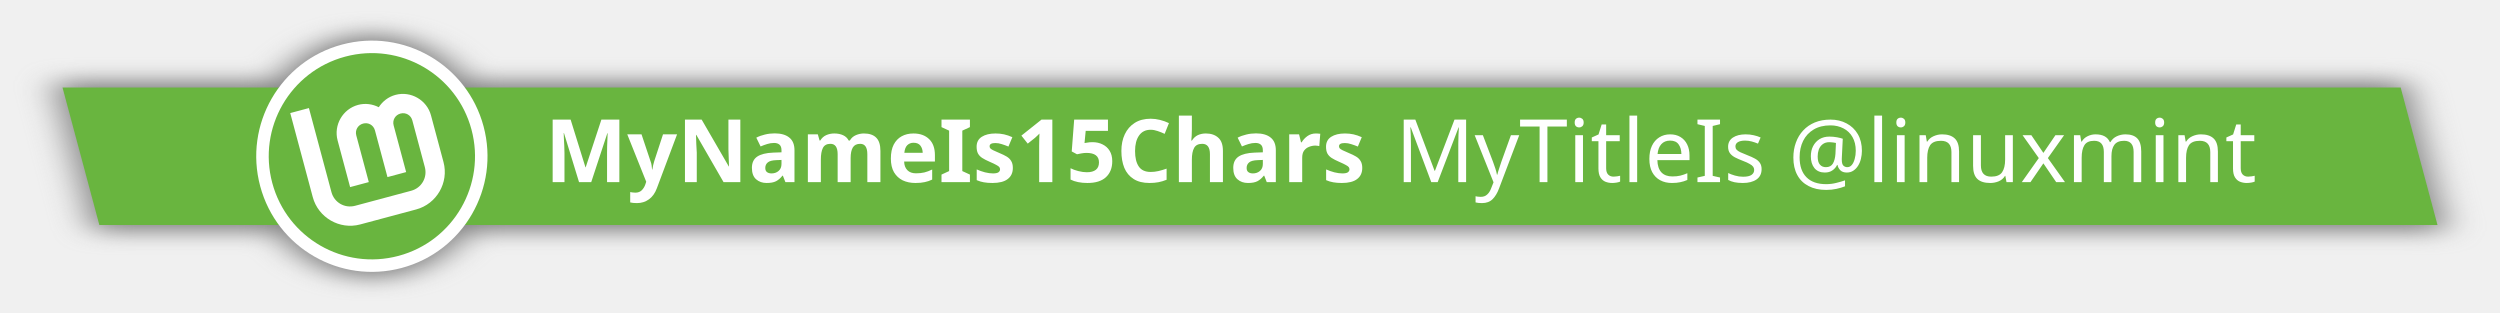
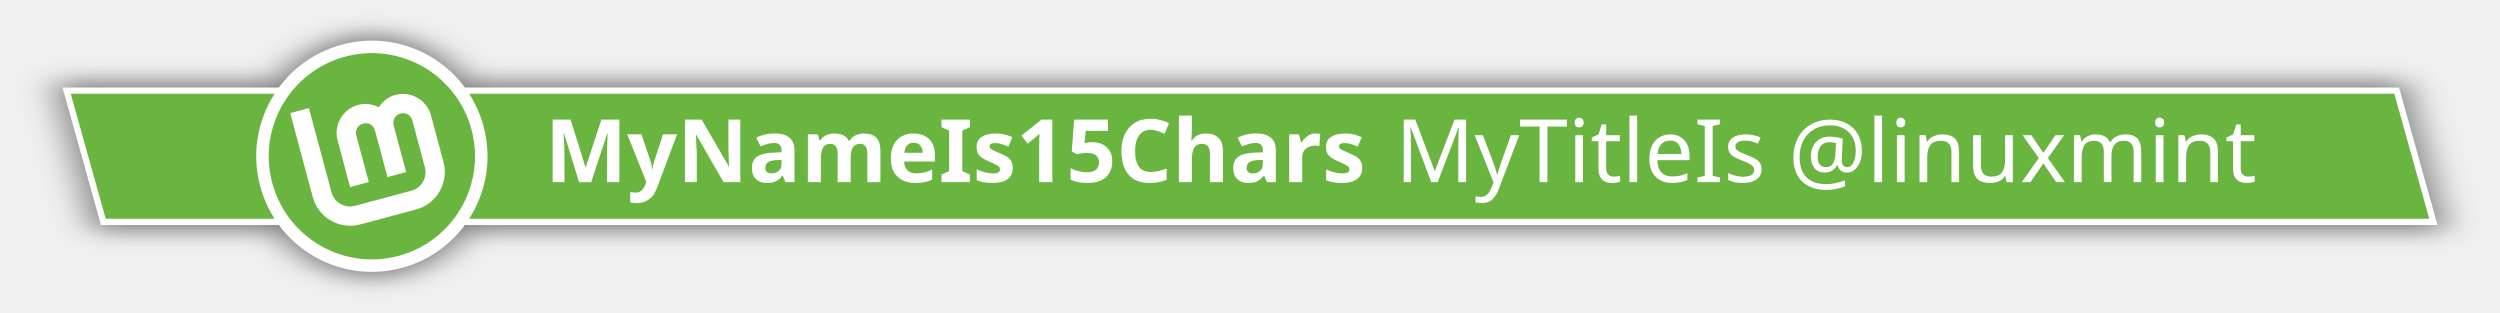
<svg xmlns="http://www.w3.org/2000/svg" width="400" height="50" viewBox="0 0 400 50" version="1.1" id="SVGRoot" xml:space="preserve">
  <defs id="defs132">
    <filter style="color-interpolation-filters:sRGB" id="filter4294" x="-0.012" y="-0.109" width="1.025" height="1.218">
      <feFlood flood-opacity="0.502" flood-color="rgb(0,0,0)" result="flood" id="feFlood4284" />
      <feComposite in="flood" in2="SourceGraphic" operator="in" result="composite1" id="feComposite4286" />
      <feGaussianBlur in="composite1" stdDeviation="2" result="blur" id="feGaussianBlur4288" />
      <feOffset dx="0" dy="0" result="offset" id="feOffset4290" />
      <feComposite in="offset" in2="offset" operator="atop" result="composite2" id="feComposite4292" />
    </filter>
    <filter style="color-interpolation-filters:sRGB" id="filter2706" x="-0.018" y="-0.058" width="1.037" height="1.116">
      <feGaussianBlur stdDeviation="2.346" id="feGaussianBlur2708" />
    </filter>
  </defs>
  <g id="layer3" style="display:inline">
    <path id="logo-shadow" style="display:inline;fill:#808080;fill-opacity:1;stroke:#808080;stroke-width:2;stroke-miterlimit:4;stroke-dasharray:none;stroke-opacity:1;filter:url(#filter2706)" d="M 64.711,7.25 A 18.5,18.5 0 0 0 59.499,6.5 18.5,18.5 0 0 0 48.028,10.538 L 14.534,1.563 14.533,24.339 42.338,31.789 a 18.5,18.5 0 0 0 17.163,11.71 18.5,18.5 0 0 0 11.513,-4.027 L 375.891,121.165 375.892,98.389 76.662,18.211 A 18.5,18.5 0 0 0 64.711,7.25 Z" transform="rotate(-15,59.5,25)" />
  </g>
  <g id="layer1" style="display:inline">
-     <path id="background-bar" style="fill:#69b53f;stroke-width:1;stroke-opacity:0.25;fill-opacity:1" d="M 10,14 H 384.105 L 390,36 H 15.895 Z" />
+     <path id="background-bar" style="fill:#69b53f;fill-opacity:1;stroke:#ffffff;stroke-width:1;stroke-dasharray:none;stroke-opacity:1" d="M 10.659,14.5 H 383.466 l 5.875,21 H 16.534 Z" />
    <g id="logo-halo" transform="rotate(-15,59.5,25)" style="display:inline">
      <circle style="fill:#ffffff;fill-opacity:1;stroke:none;stroke-width:0;stroke-miterlimit:4;stroke-dasharray:none" id="halo" cx="59.5" cy="25" r="18.5" />
      <circle style="fill:#69B53F;fill-opacity:1;stroke:none;stroke-width:0;stroke-miterlimit:4;stroke-dasharray:none" id="background-circle" cx="59.5" cy="25" r="16.5" />
      <path style="color:#000000;fill:#ffffff;fill-opacity:1;stroke:none;stroke-width:0;stroke-dasharray:none" d="m 48.672,14.945 v 13.922 c 0,3.399 2.789,6.188 6.188,6.188 h 9.281 c 3.399,0 6.188,-2.789 6.188,-6.188 v -7.734 c 0,-2.545 -2.096,-4.641 -4.641,-4.641 -1.189,0 -2.269,0.47 -3.094,1.217 -0.825,-0.747 -1.905,-1.217 -3.094,-1.217 -2.545,0 -4.641,2.096 -4.641,4.641 v 7.734 h 3.094 v -7.734 c 0,-0.873 0.674,-1.547 1.547,-1.547 0.873,0 1.547,0.674 1.547,1.547 v 7.734 h 3.094 v -7.734 c 0,-0.873 0.674,-1.547 1.547,-1.547 0.873,0 1.547,0.674 1.547,1.547 v 7.734 c 0,1.727 -1.367,3.094 -3.094,3.094 h -9.281 c -1.727,0 -3.094,-1.367 -3.094,-3.094 V 14.945 Z" id="Lm-path" />
    </g>
  </g>
  <g id="layer2" style="display:inline">
    <text xml:space="preserve" style="font-weight:500;font-size:14px;font-family:Ubuntu;-inkscape-font-specification:'Ubuntu Medium';opacity:1;fill:#808080;fill-opacity:1;stroke-opacity:0.25" x="87.16" y="29.137" id="name">
      <tspan id="tspan4818" x="87.16" y="29.137" style="font-style:normal;font-variant:normal;font-weight:bold;font-stretch:normal;font-family:Ubuntu;-inkscape-font-specification:'Ubuntu Bold';fill:#ffffff;fill-opacity:1">MyNameIs15Chars</tspan>
    </text>
    <text xml:space="preserve" style="font-style:normal;font-variant:normal;font-weight:bold;font-stretch:normal;font-size:14px;font-family:Ubuntu;-inkscape-font-specification:'Ubuntu Bold';opacity:1;fill:#ffffff;fill-opacity:1;stroke-opacity:0.25" x="379.252" y="29.137" id="function">
      <tspan id="tspan4974" x="379.252" y="29.137" style="font-style:normal;font-variant:normal;font-weight:normal;font-stretch:normal;font-family:Ubuntu;-inkscape-font-specification:Ubuntu;text-align:end;text-anchor:end">MyTitleIs @linuxmint</tspan>
    </text>
  </g>
</svg>
